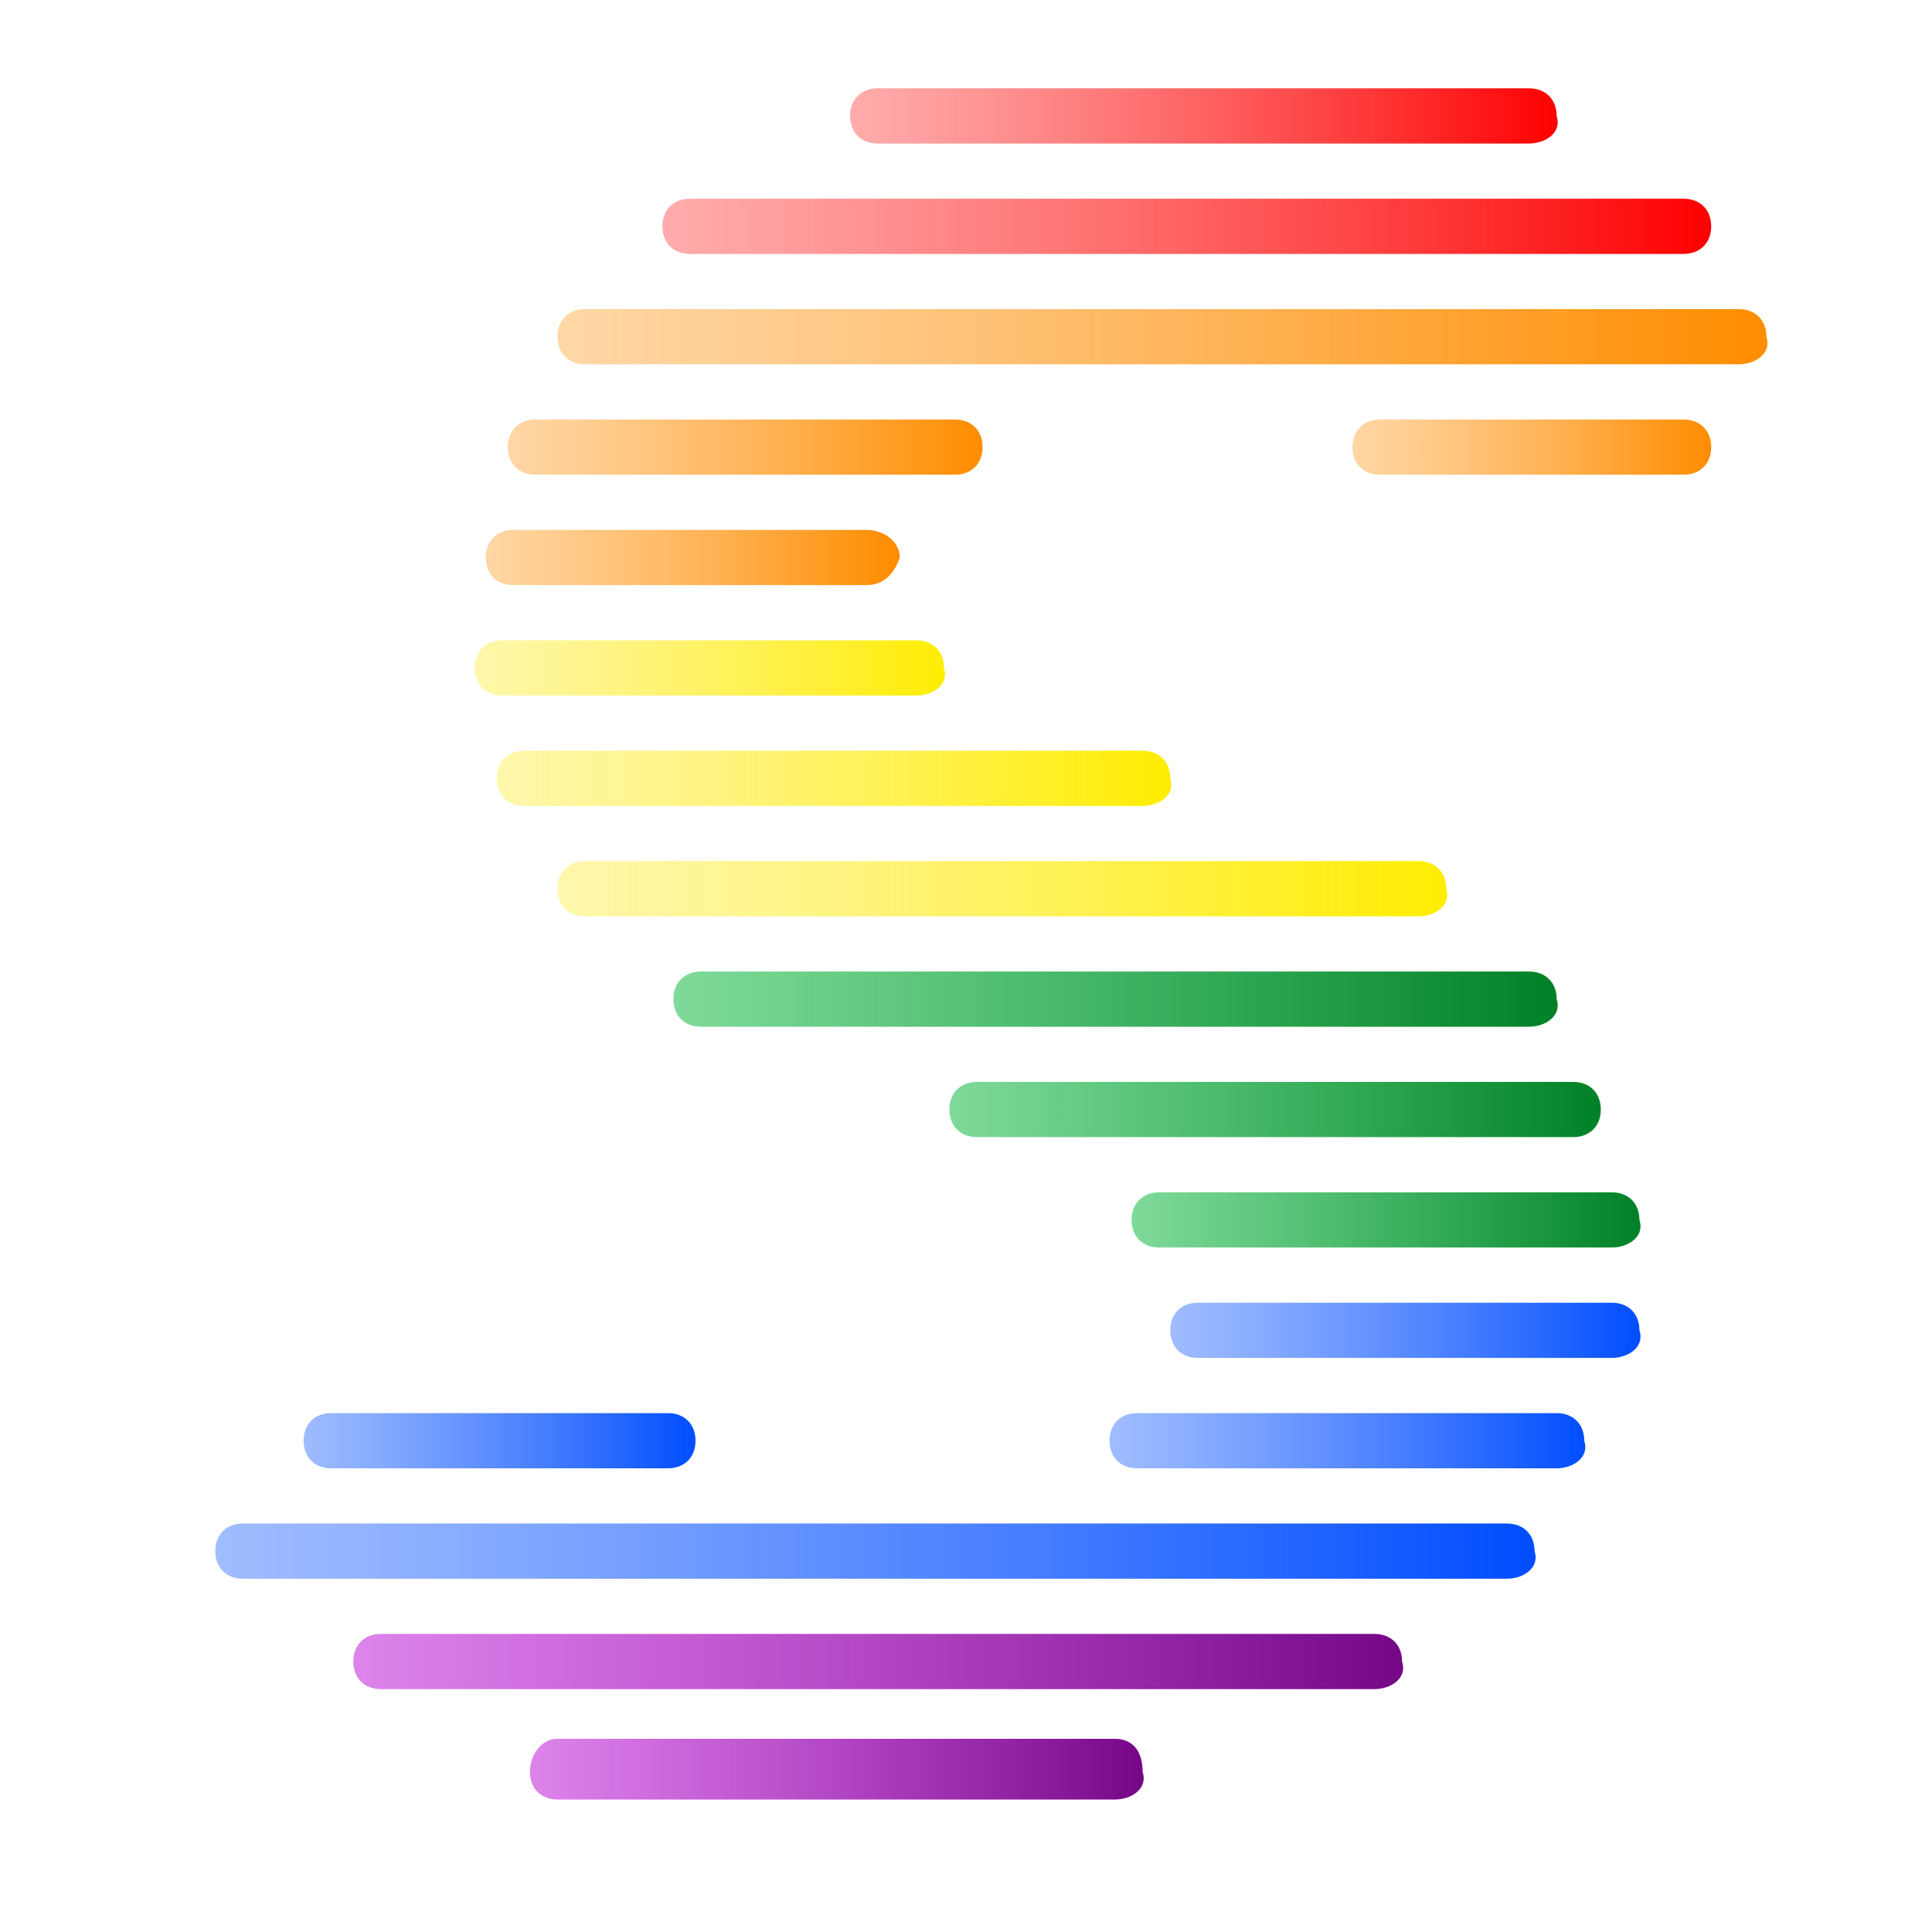
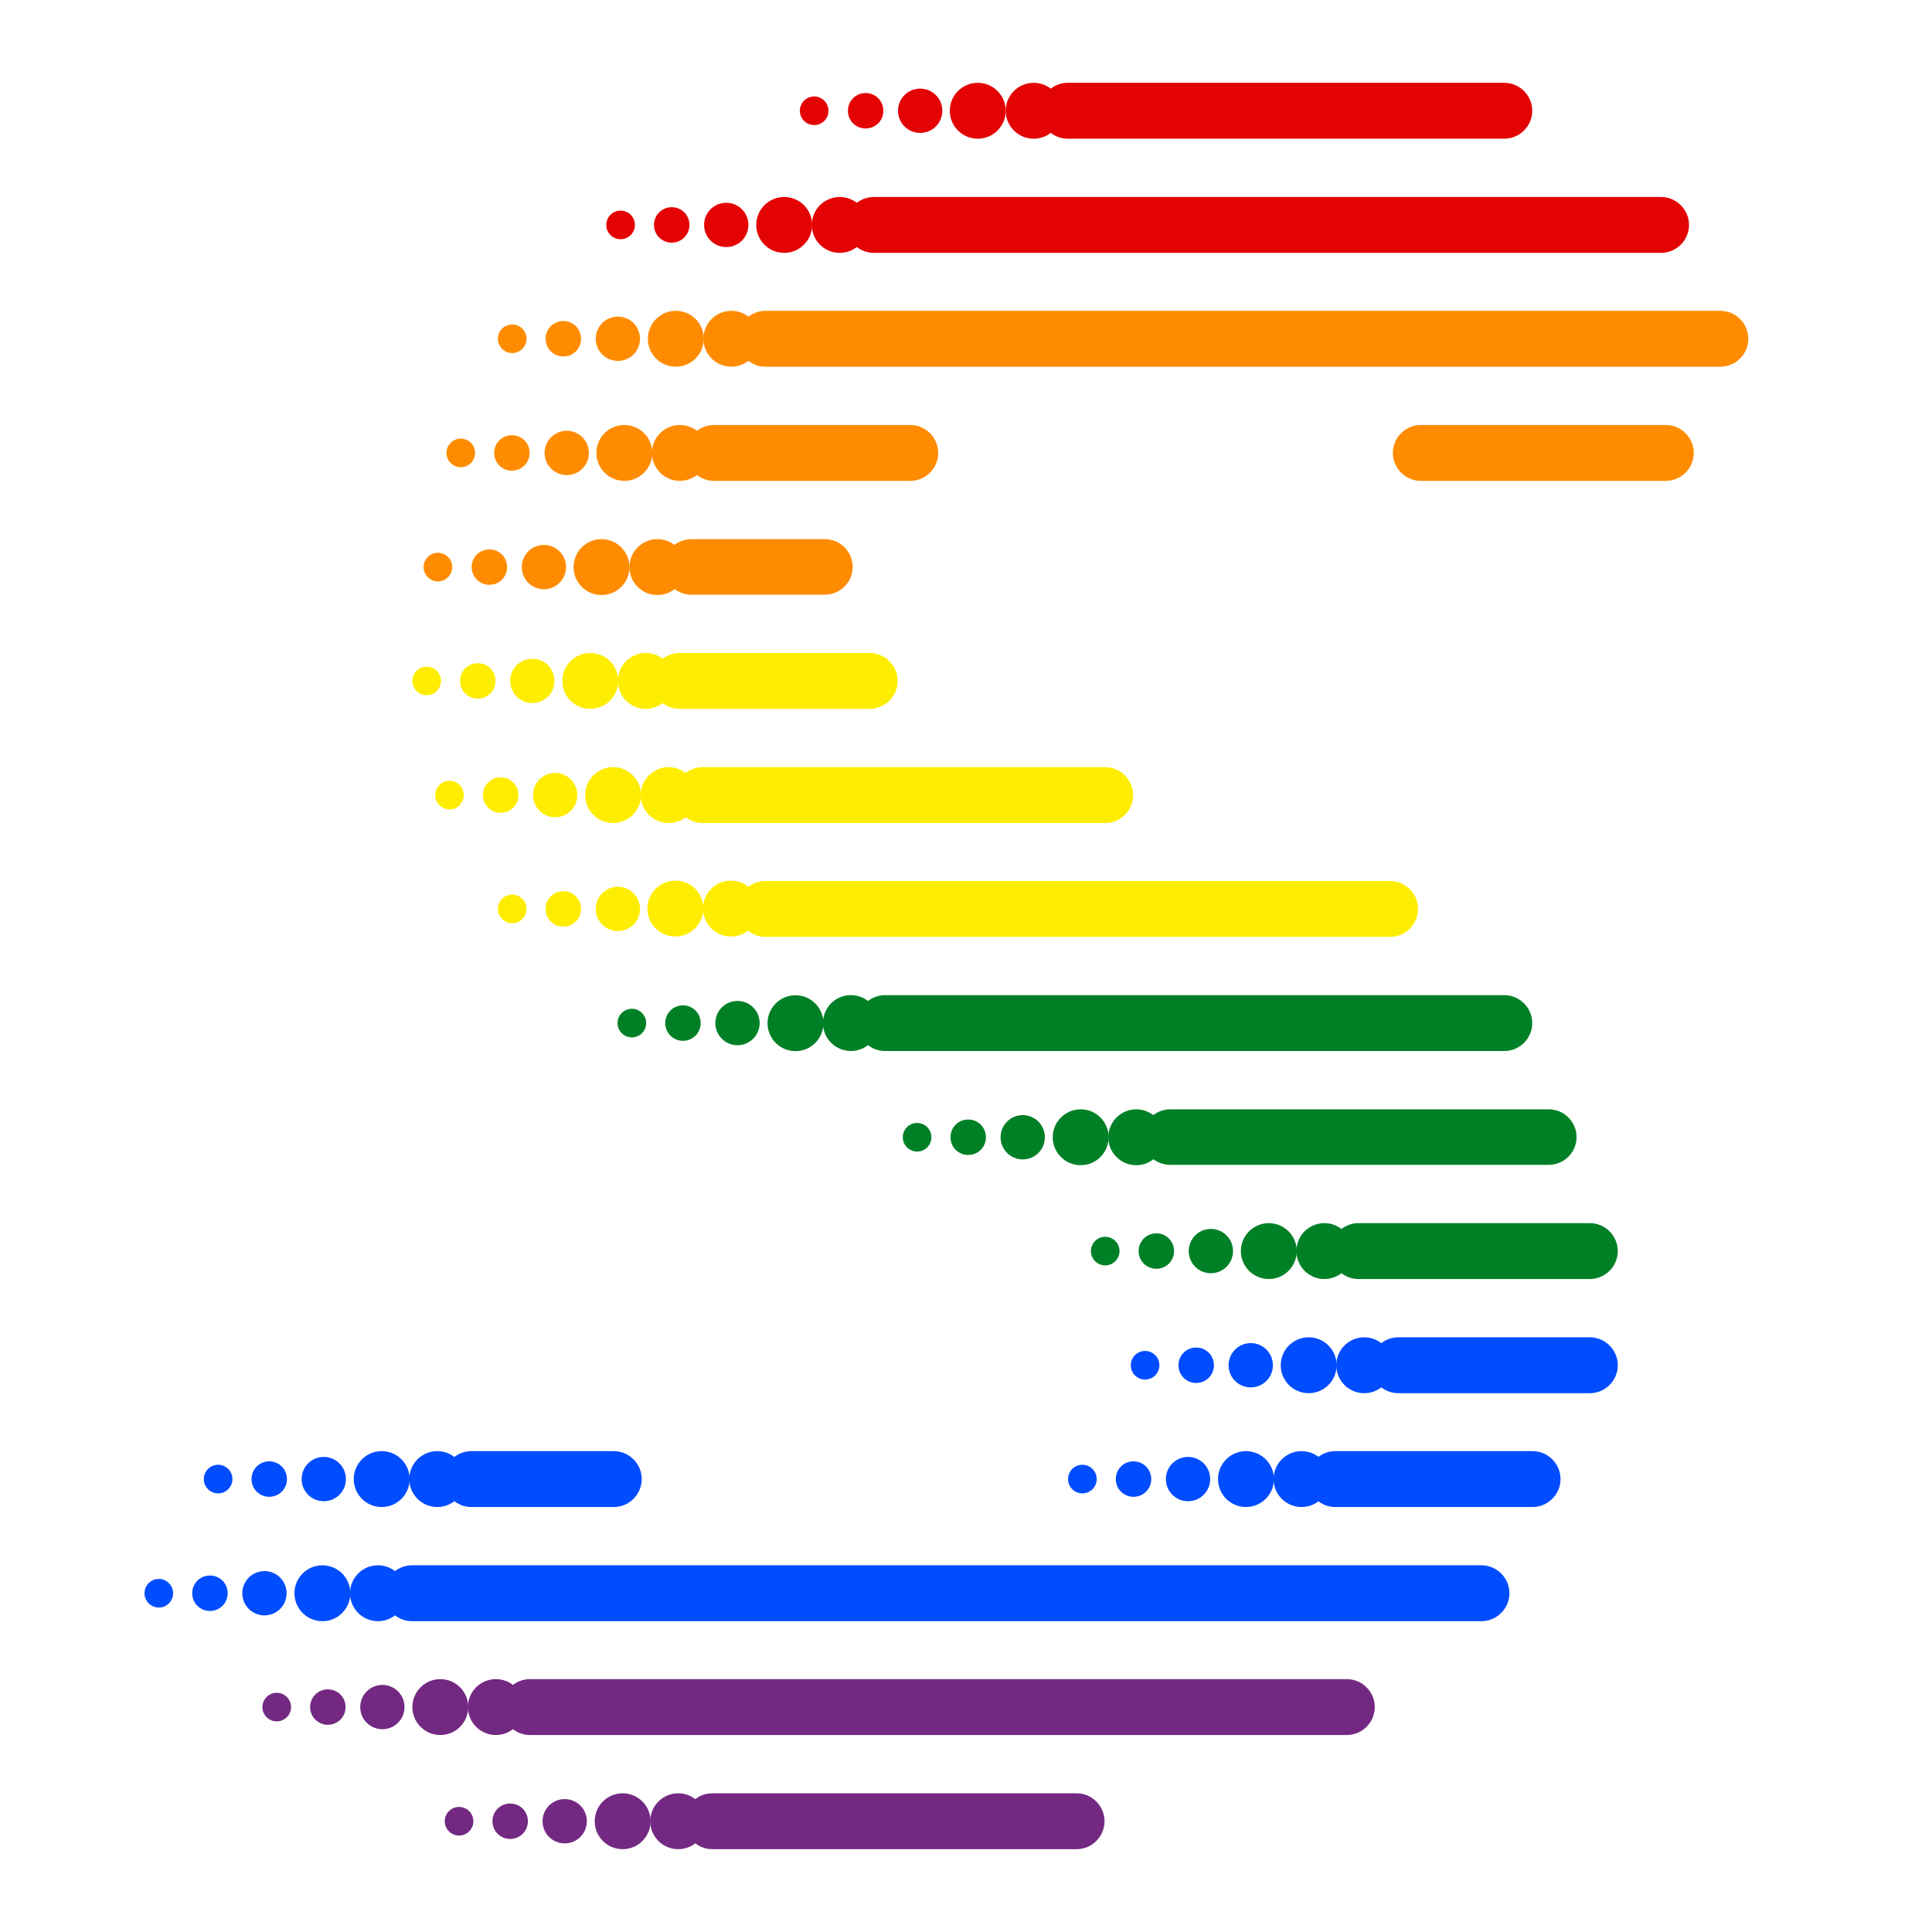
- <svg xmlns="http://www.w3.org/2000/svg" xmlns:xlink="http://www.w3.org/1999/xlink" enable-background="new 0 0 35 35" viewBox="0 0 35 35">
-   <linearGradient id="a">
-     <stop offset="0" stop-color="#427bff" stop-opacity=".5" />
-     <stop offset="1" stop-color="#004dff" />
-   </linearGradient>
-   <linearGradient id="b">
-     <stop offset="0" stop-color="#bc09d7" stop-opacity=".5" />
-     <stop offset="1" stop-color="#750787" />
-   </linearGradient>
-   <linearGradient id="c">
-     <stop offset="0" stop-color="#00b435" stop-opacity=".5" />
-     <stop offset="1" stop-color="#008026" />
-   </linearGradient>
-   <linearGradient id="d">
-     <stop offset="0" stop-color="#ffef5b" stop-opacity=".5" />
-     <stop offset="1" stop-color="#ffed00" />
-   </linearGradient>
-   <linearGradient id="e">
-     <stop offset="0" stop-color="#ffb04f" stop-opacity=".5" />
-     <stop offset="1" stop-color="#ff8c00" />
-   </linearGradient>
-   <linearGradient id="f">
-     <stop offset="0" stop-color="#ff5b5b" stop-opacity=".5" />
-     <stop offset="1" stop-color="#fd0000" />
-   </linearGradient>
-   <linearGradient id="g" gradientUnits="userSpaceOnUse" x1="15.38" x2="28.264" xlink:href="#f" y1="2.078" y2="2.078" />
-   <linearGradient id="h" gradientUnits="userSpaceOnUse" x1="11.921" x2="31.045" xlink:href="#f" y1="4.077" y2="4.077" />
-   <linearGradient id="i" gradientUnits="userSpaceOnUse" x1="10.077" x2="32.077" xlink:href="#e" y1="6.077" y2="6.077" />
-   <linearGradient id="j" gradientUnits="userSpaceOnUse" x1="9.17" x2="17.827" xlink:href="#e" y1="8.078" y2="8.078" />
-   <linearGradient id="k" gradientUnits="userSpaceOnUse" x1="8.702" x2="16.248" xlink:href="#e" y1="10.078" y2="10.078" />
-   <linearGradient id="l" gradientUnits="userSpaceOnUse" x1="8.545" x2="17.17" xlink:href="#d" y1="12.078" y2="12.078" />
-   <linearGradient id="m" gradientUnits="userSpaceOnUse" x1="8.92" x2="21.264" xlink:href="#d" y1="14.078" y2="14.078" />
-   <linearGradient id="n" gradientUnits="userSpaceOnUse" x1="10.077" x2="26.264" xlink:href="#d" y1="16.078" y2="16.078" />
-   <linearGradient id="o" gradientUnits="userSpaceOnUse" x1="12.17" x2="28.264" xlink:href="#c" y1="18.078" y2="18.078" />
-   <linearGradient id="p" gradientUnits="userSpaceOnUse" x1="17.17" x2="29.045" xlink:href="#c" y1="20.078" y2="20.078" />
-   <linearGradient id="q" gradientUnits="userSpaceOnUse" x1="20.483" x2="29.764" xlink:href="#c" y1="22.078" y2="22.078" />
-   <linearGradient id="r" gradientUnits="userSpaceOnUse" x1="21.174" x2="29.764" xlink:href="#a" y1="24.078" y2="24.078" />
-   <linearGradient id="s" gradientUnits="userSpaceOnUse" x1="20.077" x2="28.764" xlink:href="#a" y1="26.078" y2="26.078" />
-   <linearGradient id="t" gradientUnits="userSpaceOnUse" x1="5.412" x2="12.624" xlink:href="#a" y1="26.078" y2="26.078" />
-   <linearGradient id="u" gradientUnits="userSpaceOnUse" x1="3.827" x2="27.858" xlink:href="#a" y1="28.078" y2="28.078" />
-   <linearGradient id="v" gradientUnits="userSpaceOnUse" x1="6.317" x2="25.465" xlink:href="#b" y1="30.078" y2="30.078" />
-   <linearGradient id="w" gradientUnits="userSpaceOnUse" x1="9.552" x2="20.764" xlink:href="#b" y1="32.078" y2="32.078" />
-   <linearGradient id="x" gradientUnits="userSpaceOnUse" x1="24.421" x2="31.045" xlink:href="#e" y1="8.078" y2="8.078" />
-   <path d="m27.7 2.6h-11.8c-.3 0-.5-.2-.5-.5s.2-.5.5-.5h11.8c.3 0 .5.2.5.5.1.3-.2.5-.5.5z" fill="url(#g)" />
-   <path d="m30.5 4.6h-18c-.3 0-.5-.2-.5-.5s.2-.5.5-.5h18c.3 0 .5.2.5.5s-.2.5-.5.5z" fill="url(#h)" />
-   <path d="m31.5 6.6h-20.9c-.3 0-.5-.2-.5-.5s.2-.5.5-.5h20.9c.3 0 .5.2.5.5.1.3-.2.5-.5.5z" fill="url(#i)" />
-   <path d="m17.3 8.6h-7.6c-.3 0-.5-.2-.5-.5s.2-.5.5-.5h7.6c.3 0 .5.2.5.5s-.2.5-.5.5z" fill="url(#j)" />
-   <path d="m15.7 10.6h-6.4c-.3 0-.5-.2-.5-.5s.2-.5.5-.5h6.4c.3 0 .6.2.6.5-.1.3-.3.5-.6.5z" fill="url(#k)" />
-   <path d="m16.6 12.6h-7.5c-.3 0-.5-.2-.5-.5s.2-.5.5-.5h7.5c.3 0 .5.2.5.5.1.3-.2.5-.5.5z" fill="url(#l)" />
-   <path d="m20.7 14.6h-11.2c-.3 0-.5-.2-.5-.5s.2-.5.5-.5h11.2c.3 0 .5.2.5.5.1.3-.2.5-.5.5z" fill="url(#m)" />
-   <path d="m25.7 16.6h-15.1c-.3 0-.5-.2-.5-.5s.2-.5.5-.5h15.1c.3 0 .5.2.5.5.1.3-.2.5-.5.5z" fill="url(#n)" />
-   <path d="m27.7 18.6h-15c-.3 0-.5-.2-.5-.5s.2-.5.5-.5h15c.3 0 .5.2.5.5.1.3-.2.5-.5.5z" fill="url(#o)" />
-   <path d="m28.5 20.6h-10.8c-.3 0-.5-.2-.5-.5s.2-.5.5-.5h10.8c.3 0 .5.2.5.5s-.2.5-.5.5z" fill="url(#p)" />
-   <path d="m29.2 22.6h-8.2c-.3 0-.5-.2-.5-.5s.2-.5.5-.5h8.2c.3 0 .5.2.5.5.1.3-.2.5-.5.5z" fill="url(#q)" />
-   <path d="m29.2 24.6h-7.5c-.3 0-.5-.2-.5-.5s.2-.5.5-.5h7.5c.3 0 .5.2.5.5.1.3-.2.5-.5.5z" fill="url(#r)" />
-   <path d="m28.2 26.6h-7.6c-.3 0-.5-.2-.5-.5s.2-.5.5-.5h7.6c.3 0 .5.2.5.5.1.3-.2.5-.5.5z" fill="url(#s)" />
-   <path d="m12.1 26.6h-6.1c-.3 0-.5-.2-.5-.5s.2-.5.5-.5h6.1c.3 0 .5.2.5.5s-.2.5-.5.5z" fill="url(#t)" />
-   <path d="m27.3 28.6h-22.9c-.3 0-.5-.2-.5-.5s.2-.5.5-.5h22.9c.3 0 .5.2.5.5.1.3-.2.5-.5.5z" fill="url(#u)" />
-   <path d="m24.9 30.6h-18c-.3 0-.5-.2-.5-.5s.2-.5.5-.5h18c.3 0 .5.2.5.5.1.3-.2.5-.5.5z" fill="url(#v)" />
-   <path d="m20.2 32.6h-10.1c-.3 0-.5-.2-.5-.5s.2-.6.5-.6h10.1c.3 0 .5.2.5.6.1.3-.2.5-.5.5z" fill="url(#w)" />
-   <path d="m30.5 8.6h-5.5c-.3 0-.5-.2-.5-.5s.2-.5.5-.5h5.5c.3 0 .5.2.5.5s-.2.5-.5.5z" fill="url(#x)" />
+ <svg xmlns="http://www.w3.org/2000/svg" id="Sofie_NRK_v05" version="1.1" viewBox="0 0 566.9 566.9">
+   <defs>
+     <style>
+       .st0 {
+         fill: #004cff;
+       }
+ 
+       .st1 {
+         fill: #ff8c00;
+       }
+ 
+       .st2 {
+         fill: #008026;
+       }
+ 
+       .st3 {
+         fill: #ffed00;
+       }
+ 
+       .st4 {
+         fill: #e40303;
+       }
+ 
+       .st5 {
+         fill: #732982;
+       }
+     </style>
+   </defs>
+   <g>
+     <path class="st4" d="M441.4,40.7h-128.1c-4.5,0-8.2-3.7-8.2-8.2h0c0-4.5,3.7-8.2,8.2-8.2h128.1c4.5,0,8.2,3.7,8.2,8.2h0c0,4.5-3.7,8.2-8.2,8.2Z" />
+     <path class="st4" d="M495.6,66h0c0-4.5-3.7-8.2-8.2-8.2h-231c-4.5,0-8.2,3.7-8.2,8.2h0c0,4.5,3.7,8.2,8.2,8.2h231c4.5,0,8.2-3.7,8.2-8.2Z" />
+     <path class="st1" d="M513,99.4h0c0-4.5-3.7-8.2-8.2-8.2H224.6c-4.5,0-8.2,3.7-8.2,8.2h0c0,4.5,3.7,8.2,8.2,8.2h280.2c4.5,0,8.2-3.7,8.2-8.2Z" />
+     <path class="st1" d="M275.3,132.9h0c0-4.5-3.7-8.2-8.2-8.2h-57.6c-4.5,0-8.2,3.7-8.2,8.2h0c0,4.5,3.7,8.2,8.2,8.2h57.6c4.5,0,8.2-3.7,8.2-8.2Z" />
+     <path class="st1" d="M497,132.9h0c0-4.5-3.7-8.2-8.2-8.2h-71.9c-4.5,0-8.2,3.7-8.2,8.2h0c0,4.5,3.7,8.2,8.2,8.2h71.9c4.5,0,8.2-3.7,8.2-8.2Z" />
+     <rect class="st1" x="194.7" y="158.2" width="55.5" height="16.3" rx="8.2" ry="8.2" />
+     <path class="st3" d="M263.4,199.8h0c0-4.5-3.7-8.2-8.2-8.2h-55.8c-4.5,0-8.2,3.7-8.2,8.2h0c0,4.5,3.7,8.2,8.2,8.2h55.8c4.5,0,8.2-3.7,8.2-8.2Z" />
+     <path class="st3" d="M332.5,233.3h0c0-4.5-3.7-8.2-8.2-8.2h-118.1c-4.5,0-8.2,3.7-8.2,8.2h0c0,4.5,3.7,8.2,8.2,8.2h118.1c4.5,0,8.2-3.7,8.2-8.2Z" />
+     <path class="st3" d="M416.1,266.7h0c0-4.5-3.7-8.2-8.2-8.2h-183.3c-4.5,0-8.2,3.7-8.2,8.2h0c0,4.5,3.7,8.2,8.2,8.2h183.3c4.5,0,8.2-3.7,8.2-8.2Z" />
+     <path class="st2" d="M449.6,300.2h0c0-4.5-3.7-8.2-8.2-8.2h-181.7c-4.5,0-8.2,3.7-8.2,8.2h0c0,4.5,3.7,8.2,8.2,8.2h181.7c4.5,0,8.2-3.7,8.2-8.2Z" />
+     <rect class="st2" x="335.2" y="325.5" width="127.4" height="16.3" rx="8.2" ry="8.2" />
+     <path class="st2" d="M474.7,367.1h0c0-4.5-3.7-8.2-8.2-8.2h-67.9c-4.5,0-8.2,3.7-8.2,8.2h0c0,4.5,3.7,8.2,8.2,8.2h67.9c4.5,0,8.2-3.7,8.2-8.2Z" />
+     <path class="st0" d="M474.7,400.6h0c0-4.5-3.7-8.2-8.2-8.2h-56.2c-4.5,0-8.2,3.7-8.2,8.2h0c0,4.5,3.7,8.2,8.2,8.2h56.2c4.5,0,8.2-3.7,8.2-8.2Z" />
+     <path class="st0" d="M457.9,434h0c0-4.5-3.7-8.2-8.2-8.2h-57.9c-4.5,0-8.2,3.7-8.2,8.2h0c0,4.5,3.7,8.2,8.2,8.2h57.9c4.5,0,8.2-3.7,8.2-8.2Z" />
+     <path class="st0" d="M442.9,467.5h0c0-4.5-3.7-8.2-8.2-8.2H120.9c-4.5,0-8.2,3.7-8.2,8.2h0c0,4.5,3.7,8.2,8.2,8.2h313.8c4.5,0,8.2-3.7,8.2-8.2Z" />
+     <path class="st0" d="M188.3,434h0c0-4.5-3.7-8.2-8.2-8.2h-41.8c-4.5,0-8.2,3.7-8.2,8.2h0c0,4.5,3.7,8.2,8.2,8.2h41.8c4.5,0,8.2-3.7,8.2-8.2Z" />
+     <path class="st5" d="M403.4,500.9h0c0-4.5-3.7-8.2-8.2-8.2h-239.7c-4.5,0-8.2,3.7-8.2,8.2h0c0,4.5,3.7,8.2,8.2,8.2h239.7c4.5,0,8.2-3.7,8.2-8.2Z" />
+     <path class="st5" d="M324.1,534.4h0c0-4.5-3.7-8.2-8.2-8.2h-106.9c-4.5,0-8.2,3.7-8.2,8.2h0c0,4.5,3.7,8.2,8.2,8.2h106.9c4.5,0,8.2-3.7,8.2-8.2Z" />
+   </g>
+   <circle class="st4" cx="303.3" cy="32.5" r="8.2" />
+   <circle class="st4" cx="246.4" cy="66" r="8.2" />
+   <circle class="st1" cx="214.6" cy="99.4" r="8.2" />
+   <circle class="st1" cx="199.5" cy="132.9" r="8.2" />
+   <circle class="st1" cx="192.9" cy="166.4" r="8.2" />
+   <circle class="st3" cx="189.5" cy="199.8" r="8.2" />
+   <circle class="st3" cx="196.2" cy="233.3" r="8.2" />
+   <circle class="st3" cx="214.6" cy="266.7" r="8.2" transform="translate(-83.1 435.8) rotate(-80.8)" />
+   <circle class="st2" cx="249.7" cy="300.2" r="8.2" transform="translate(-95.9 118.4) rotate(-22.5)" />
+   <circle class="st2" cx="333.4" cy="333.7" r="8.2" />
+   <circle class="st2" cx="388.6" cy="367.1" r="8.2" />
+   <circle class="st0" cx="400.3" cy="400.6" r="8.2" />
+   <circle class="st0" cx="381.9" cy="434" r="8.2" />
+   <circle class="st0" cx="128.3" cy="434" r="8.2" />
+   <circle class="st0" cx="110.9" cy="467.5" r="8.2" />
+   <circle class="st5" cx="145.5" cy="500.9" r="8.2" />
+   <circle class="st5" cx="199" cy="534.4" r="8.2" />
+   <circle class="st4" cx="286.9" cy="32.5" r="8.2" />
+   <circle class="st4" cx="230.1" cy="66" r="8.2" />
+   <circle class="st1" cx="198.3" cy="99.4" r="8.2" />
+   <circle class="st1" cx="183.2" cy="132.9" r="8.2" />
+   <circle class="st1" cx="176.5" cy="166.4" r="8.2" />
+   <circle class="st3" cx="173.2" cy="199.8" r="8.2" />
+   <circle class="st3" cx="179.9" cy="233.3" r="8.2" />
+   <circle class="st3" cx="198.3" cy="266.7" r="8.2" transform="translate(-96.8 419.7) rotate(-80.8)" />
+   <circle class="st2" cx="233.4" cy="300.2" r="8.2" transform="translate(-97.1 112.2) rotate(-22.5)" />
+   <circle class="st2" cx="317.1" cy="333.7" r="8.2" />
+   <circle class="st2" cx="372.3" cy="367.1" r="8.2" />
+   <circle class="st0" cx="384" cy="400.6" r="8.2" />
+   <circle class="st0" cx="365.6" cy="434" r="8.2" />
+   <circle class="st0" cx="112" cy="434" r="8.2" />
+   <circle class="st0" cx="94.6" cy="467.5" r="8.2" />
+   <circle class="st5" cx="129.2" cy="500.9" r="8.2" />
+   <circle class="st5" cx="182.7" cy="534.4" r="8.2" />
+   <path class="st4" d="M276.5,32.5c0,3.6-2.9,6.5-6.5,6.5s-6.5-2.9-6.5-6.5,2.9-6.5,6.5-6.5,6.5,2.9,6.5,6.5Z" />
+   <path class="st4" d="M219.6,66c0,3.6-2.9,6.5-6.5,6.5s-6.5-2.9-6.5-6.5,2.9-6.5,6.5-6.5,6.5,2.9,6.5,6.5Z" />
+   <path class="st1" d="M187.8,99.4c0,3.6-2.9,6.5-6.5,6.5s-6.5-2.9-6.5-6.5,2.9-6.5,6.5-6.5,6.5,2.9,6.5,6.5Z" />
+   <path class="st1" d="M172.8,132.9c0,3.6-2.9,6.5-6.5,6.5s-6.5-2.9-6.5-6.5,2.9-6.5,6.5-6.5,6.5,2.9,6.5,6.5Z" />
+   <path class="st1" d="M166.1,166.4c0,3.6-2.9,6.5-6.5,6.5s-6.5-2.9-6.5-6.5,2.9-6.5,6.5-6.5,6.5,2.9,6.5,6.5Z" />
+   <path class="st3" d="M162.7,199.8c0,3.6-2.9,6.5-6.5,6.5s-6.5-2.9-6.5-6.5,2.9-6.5,6.5-6.5,6.5,2.9,6.5,6.5Z" />
+   <path class="st3" d="M169.4,233.3c0,3.6-2.9,6.5-6.5,6.5s-6.5-2.9-6.5-6.5,2.9-6.5,6.5-6.5,6.5,2.9,6.5,6.5Z" />
+   <path class="st3" d="M187.8,266.7c0,3.6-2.9,6.5-6.5,6.5s-6.5-2.9-6.5-6.5,2.9-6.5,6.5-6.5,6.5,2.9,6.5,6.5Z" />
+   <path class="st2" d="M222.9,300.2c0,3.6-2.9,6.5-6.5,6.5s-6.5-2.9-6.5-6.5,2.9-6.5,6.5-6.5,6.5,2.9,6.5,6.5Z" />
+   <path class="st2" d="M306.6,333.7c0,3.6-2.9,6.5-6.5,6.5s-6.5-2.9-6.5-6.5,2.9-6.5,6.5-6.5,6.5,2.9,6.5,6.5Z" />
+   <path class="st2" d="M361.8,367.1c0,3.6-2.9,6.5-6.5,6.5s-6.5-2.9-6.5-6.5,2.9-6.5,6.5-6.5,6.5,2.9,6.5,6.5Z" />
+   <path class="st0" d="M373.5,400.6c0,3.6-2.9,6.5-6.5,6.5s-6.5-2.9-6.5-6.5,2.9-6.5,6.5-6.5,6.5,2.9,6.5,6.5Z" />
+   <path class="st0" d="M355.1,434c0,3.6-2.9,6.5-6.5,6.5s-6.5-2.9-6.5-6.5,2.9-6.5,6.5-6.5,6.5,2.9,6.5,6.5Z" />
+   <path class="st0" d="M101.5,434c0,3.6-2.9,6.5-6.5,6.5s-6.5-2.9-6.5-6.5,2.9-6.5,6.5-6.5,6.5,2.9,6.5,6.5Z" />
+   <path class="st0" d="M84.1,467.5c0,3.6-2.9,6.5-6.5,6.5s-6.5-2.9-6.5-6.5,2.9-6.5,6.5-6.5,6.5,2.9,6.5,6.5Z" />
+   <path class="st5" d="M118.7,500.9c0,3.6-2.9,6.5-6.5,6.5s-6.5-2.9-6.5-6.5,2.9-6.5,6.5-6.5,6.5,2.9,6.5,6.5Z" />
+   <path class="st5" d="M172.2,534.4c0,3.6-2.9,6.5-6.5,6.5s-6.5-2.9-6.5-6.5,2.9-6.5,6.5-6.5,6.5,2.9,6.5,6.5Z" />
+   <path class="st4" d="M259.2,32.5c0,2.9-2.3,5.2-5.2,5.2s-5.2-2.3-5.2-5.2,2.3-5.2,5.2-5.2,5.2,2.3,5.2,5.2Z" />
+   <path class="st4" d="M202.3,66c0,2.9-2.3,5.2-5.2,5.2s-5.2-2.3-5.2-5.2,2.3-5.2,5.2-5.2,5.2,2.3,5.2,5.2Z" />
+   <path class="st1" d="M170.5,99.4c0,2.9-2.3,5.2-5.2,5.2s-5.2-2.3-5.2-5.2,2.3-5.2,5.2-5.2,5.2,2.3,5.2,5.2Z" />
+   <path class="st1" d="M155.4,132.9c0,2.9-2.3,5.2-5.2,5.2s-5.2-2.3-5.2-5.2,2.3-5.2,5.2-5.2,5.2,2.3,5.2,5.2Z" />
+   <path class="st1" d="M148.8,166.4c0,2.9-2.3,5.2-5.2,5.2s-5.2-2.3-5.2-5.2,2.3-5.2,5.2-5.2,5.2,2.3,5.2,5.2Z" />
+   <path class="st3" d="M145.4,199.8c0,2.9-2.3,5.2-5.2,5.2s-5.2-2.3-5.2-5.2,2.3-5.2,5.2-5.2,5.2,2.3,5.2,5.2Z" />
+   <path class="st3" d="M152.1,233.3c0,2.9-2.3,5.2-5.2,5.2s-5.2-2.3-5.2-5.2,2.3-5.2,5.2-5.2,5.2,2.3,5.2,5.2Z" />
+   <path class="st3" d="M170.5,266.7c0,2.9-2.3,5.2-5.2,5.2s-5.2-2.3-5.2-5.2,2.3-5.2,5.2-5.2,5.2,2.3,5.2,5.2Z" />
+   <path class="st2" d="M205.6,300.2c0,2.9-2.3,5.2-5.2,5.2s-5.2-2.3-5.2-5.2,2.3-5.2,5.2-5.2,5.2,2.3,5.2,5.2Z" />
+   <path class="st2" d="M289.3,333.7c0,2.9-2.3,5.2-5.2,5.2s-5.2-2.3-5.2-5.2,2.3-5.2,5.2-5.2,5.2,2.3,5.2,5.2Z" />
+   <path class="st2" d="M344.5,367.1c0,2.9-2.3,5.2-5.2,5.2s-5.2-2.3-5.2-5.2,2.3-5.2,5.2-5.2,5.2,2.3,5.2,5.2Z" />
+   <path class="st0" d="M356.2,400.6c0,2.9-2.3,5.2-5.2,5.2s-5.2-2.3-5.2-5.2,2.3-5.2,5.2-5.2,5.2,2.3,5.2,5.2Z" />
+   <path class="st0" d="M337.8,434c0,2.9-2.3,5.2-5.2,5.2s-5.2-2.3-5.2-5.2,2.3-5.2,5.2-5.2,5.2,2.3,5.2,5.2Z" />
+   <path class="st0" d="M84.2,434c0,2.9-2.3,5.2-5.2,5.2s-5.2-2.3-5.2-5.2,2.3-5.2,5.2-5.2,5.2,2.3,5.2,5.2Z" />
+   <path class="st0" d="M66.8,467.5c0,2.9-2.3,5.2-5.2,5.2s-5.2-2.3-5.2-5.2,2.3-5.2,5.2-5.2,5.2,2.3,5.2,5.2Z" />
+   <path class="st5" d="M101.4,500.9c0,2.9-2.3,5.2-5.2,5.2s-5.2-2.3-5.2-5.2,2.3-5.2,5.2-5.2,5.2,2.3,5.2,5.2Z" />
+   <path class="st5" d="M154.9,534.4c0,2.9-2.3,5.2-5.2,5.2s-5.2-2.3-5.2-5.2,2.3-5.2,5.2-5.2,5.2,2.3,5.2,5.2Z" />
+   <circle class="st4" cx="238.9" cy="32.5" r="4.2" />
+   <circle class="st4" cx="182.1" cy="66" r="4.2" />
+   <circle class="st1" cx="150.3" cy="99.4" r="4.2" />
+   <circle class="st1" cx="135.2" cy="132.9" r="4.2" />
+   <circle class="st1" cx="128.5" cy="166.4" r="4.2" />
+   <circle class="st3" cx="125.2" cy="199.8" r="4.2" />
+   <circle class="st3" cx="131.9" cy="233.3" r="4.2" />
+   <circle class="st3" cx="150.3" cy="266.7" r="4.2" />
+   <circle class="st2" cx="185.4" cy="300.2" r="4.2" />
+   <circle class="st2" cx="269.1" cy="333.7" r="4.2" />
+   <circle class="st2" cx="324.3" cy="367.1" r="4.2" />
+   <circle class="st0" cx="336" cy="400.6" r="4.2" />
+   <circle class="st0" cx="317.6" cy="434" r="4.2" />
+   <circle class="st0" cx="64" cy="434" r="4.2" />
+   <circle class="st0" cx="46.6" cy="467.5" r="4.2" />
+   <circle class="st5" cx="81.2" cy="500.9" r="4.2" />
+   <circle class="st5" cx="134.7" cy="534.4" r="4.2" />
</svg>
